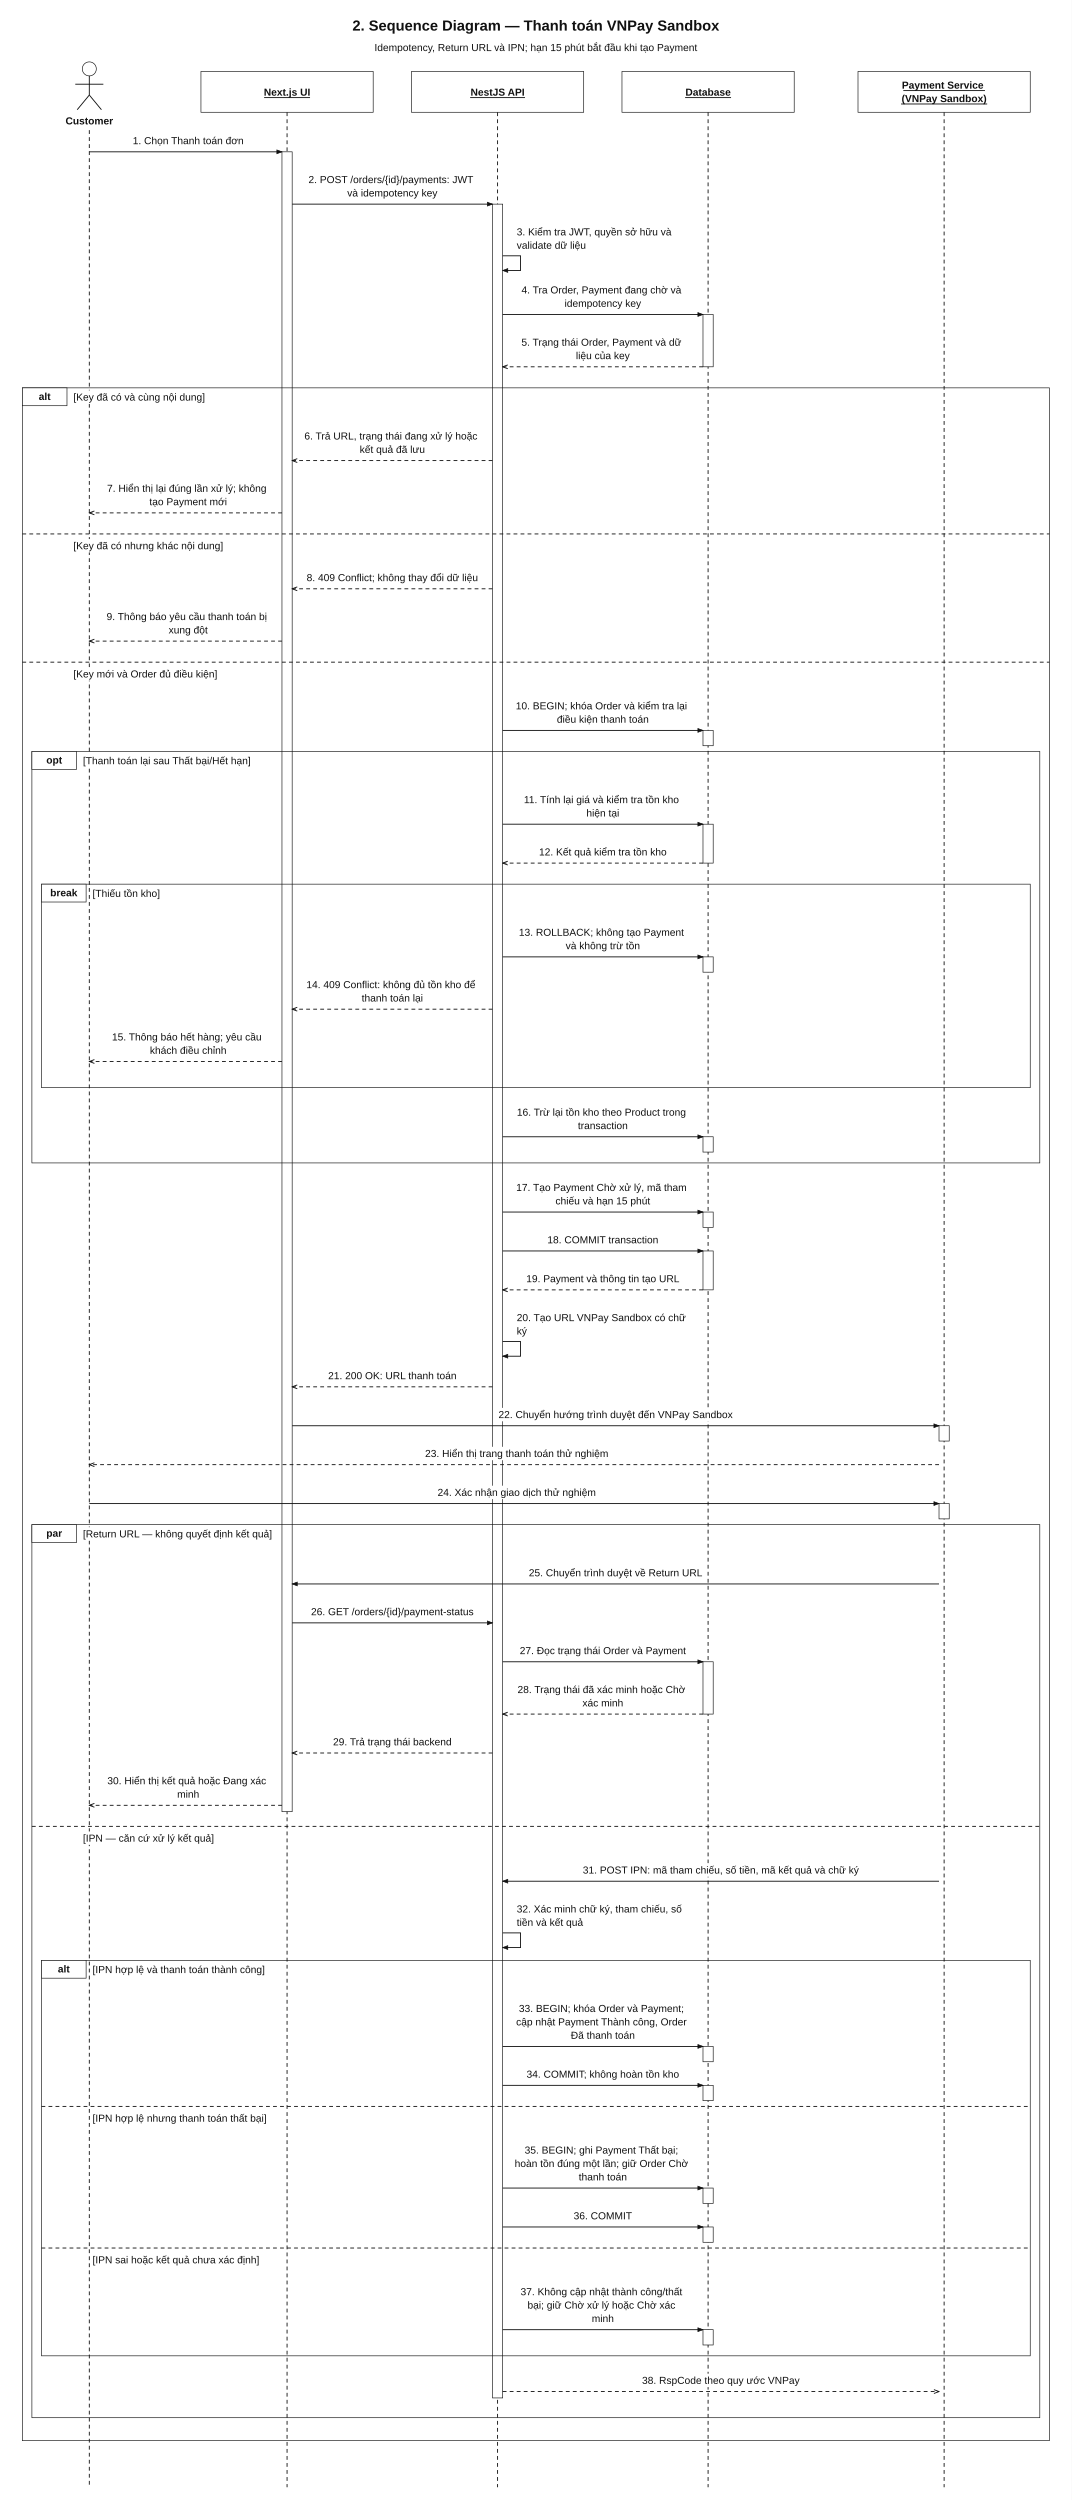
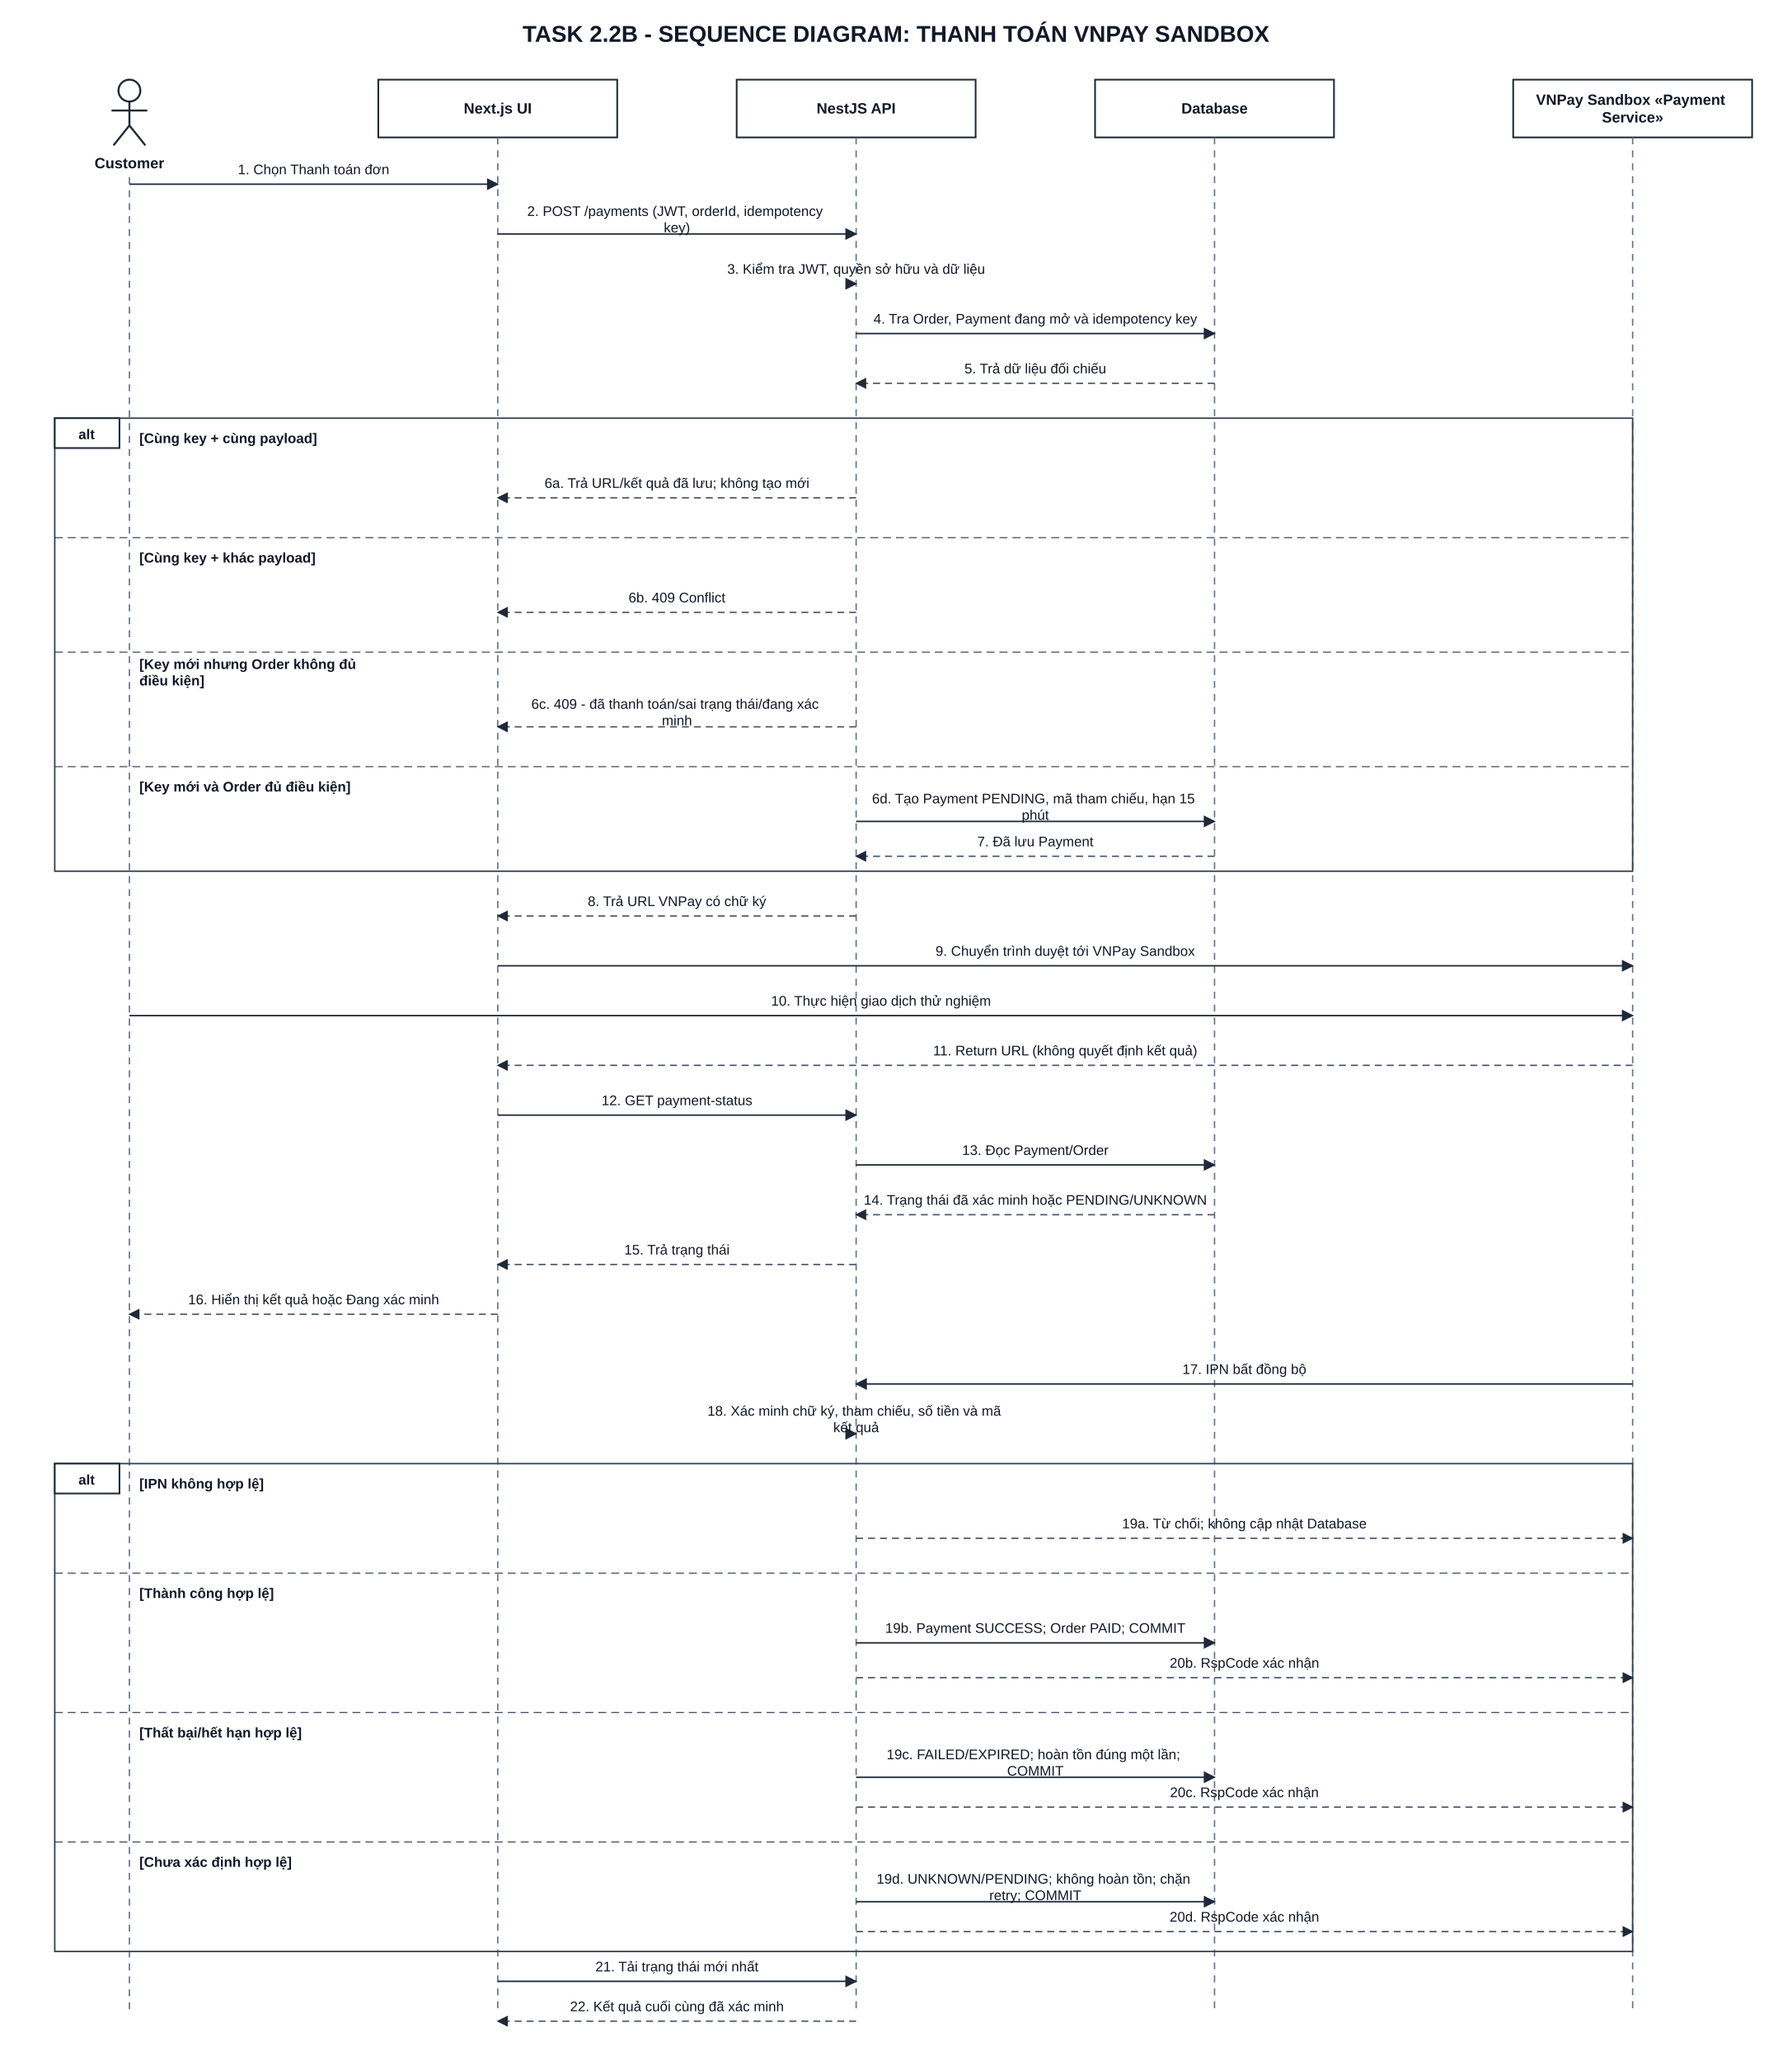
- <svg xmlns="http://www.w3.org/2000/svg" width="1680" height="3919" viewBox="0 0 1680 3919" style="color-scheme:light;background:#ffffff">
+ <svg xmlns="http://www.w3.org/2000/svg" width="1800" height="2070" viewBox="0 0 1800 2070">
+   <rect width="100%" height="100%" fill="white" />
  <defs>
-     <marker id="arrow" markerWidth="10" markerHeight="8" refX="9" refY="4" orient="auto" markerUnits="userSpaceOnUse">
-       <path d="M1,1 L9,4 L1,7" fill="none" stroke="#111" stroke-width="1.4" />
+     <marker id="arrow" viewBox="0 0 10 10" refX="9" refY="5" markerWidth="8" markerHeight="8" orient="auto-start-reverse">
+       <path d="M 0 0 L 10 5 L 0 10 z" fill="#1f2937" />
    </marker>
-     <marker id="call" markerWidth="10" markerHeight="8" refX="9" refY="4" orient="auto" markerUnits="userSpaceOnUse">
-       <path d="M1,1 L9,4 L1,7 Z" fill="#111" stroke="#111" />
-     </marker>
+     <style>.lane{fill:#f8fafc;stroke:#64748b;stroke-width:1.4}.box{fill:white;stroke:#1f2937;stroke-width:1.7}.decision{fill:#fff;stroke:#1f2937;stroke-width:1.7}.flow{fill:none;stroke:#1f2937;stroke-width:1.8;marker-end:url(#arrow)}.life{stroke:#64748b;stroke-width:1.4;stroke-dasharray:7 6}.msg{stroke:#1f2937;stroke-width:1.5;marker-end:url(#arrow)}.ret{stroke:#475569;stroke-width:1.4;stroke-dasharray:7 5;marker-end:url(#arrow)}.frame{fill:none;stroke:#334155;stroke-width:1.5}.guard{font-family:Arial,sans-serif;font-size:14px;font-weight:700;fill:#111827}</style>
  </defs>
-   <rect width="100%" height="100%" fill="#fff" />
-   <rect x="550.5" y="25" width="579.0" height="28" fill="#fff" />
-   <text x="840.0" y="48" text-anchor="middle" font-family="Arial, sans-serif" font-size="23" font-weight="700" fill="#111">
-     <tspan x="840.0" dy="0">2. Sequence Diagram — Thanh toán VNPay Sandbox</tspan>
-   </text>
-   <rect x="585.508" y="64" width="508.984" height="21" fill="#fff" />
-   <text x="840.0" y="80" text-anchor="middle" font-family="Arial, sans-serif" font-size="16" font-weight="400" fill="#111">
-     <tspan x="840.0" dy="0">Idempotency, Return URL và IPN; hạn 15 phút bắt đầu khi tạo Payment</tspan>
-   </text>
-   <ellipse cx="140.0" cy="108.0" rx="11.0" ry="11.0" fill="#fff" stroke="#111" />
-   <polyline points="140,119 140,149" fill="none" stroke="#111" stroke-width="1.4" />
-   <polyline points="118,132 162,132" fill="none" stroke="#111" stroke-width="1.4" />
-   <polyline points="140,149 121,172" fill="none" stroke="#111" stroke-width="1.4" />
-   <polyline points="140,149 159,172" fill="none" stroke="#111" stroke-width="1.4" />
-   <rect x="99.5" y="179" width="81.0" height="21" fill="#fff" />
-   <text x="140" y="195" text-anchor="middle" font-family="Arial, sans-serif" font-size="16" font-weight="700" fill="#111">
-     <tspan x="140" dy="0">Customer</tspan>
-   </text>
-   <polyline points="140,204 140,3899" fill="none" stroke="#111" stroke-width="1.4" stroke-dasharray="6 5" />
-   <rect x="315" y="112" width="270" height="64" fill="#fff" stroke="#111" />
-   <rect x="411.0" y="134" width="78.0" height="21" fill="#fff" />
-   <text x="450" y="150" text-anchor="middle" font-family="Arial, sans-serif" font-size="16" font-weight="700" fill="#111">
-     <tspan x="450" dy="0">Next.js UI</tspan>
-   </text>
-   <polyline points="414.0,153 486.0,153" fill="none" stroke="#111" stroke-width="1.4" />
-   <polyline points="450,176 450,3899" fill="none" stroke="#111" stroke-width="1.4" stroke-dasharray="6 5" />
-   <rect x="645" y="112" width="270" height="64" fill="#fff" stroke="#111" />
-   <rect x="734.0" y="134" width="92.0" height="21" fill="#fff" />
-   <text x="780" y="150" text-anchor="middle" font-family="Arial, sans-serif" font-size="16" font-weight="700" fill="#111">
-     <tspan x="780" dy="0">NestJS API</tspan>
-   </text>
-   <polyline points="737.0,153 823.0,153" fill="none" stroke="#111" stroke-width="1.4" />
-   <polyline points="780,176 780,3899" fill="none" stroke="#111" stroke-width="1.4" stroke-dasharray="6 5" />
-   <rect x="975" y="112" width="270" height="64" fill="#fff" stroke="#111" />
-   <rect x="1071.0" y="134" width="78.0" height="21" fill="#fff" />
-   <text x="1110" y="150" text-anchor="middle" font-family="Arial, sans-serif" font-size="16" font-weight="700" fill="#111">
-     <tspan x="1110" dy="0">Database</tspan>
-   </text>
-   <polyline points="1074.0,153 1146.0,153" fill="none" stroke="#111" stroke-width="1.4" />
-   <polyline points="1110,176 1110,3899" fill="none" stroke="#111" stroke-width="1.4" stroke-dasharray="6 5" />
-   <rect x="1345" y="112" width="270" height="64" fill="#fff" stroke="#111" />
-   <rect x="1409.5" y="123" width="141.0" height="42" fill="#fff" />
-   <text x="1480" y="139" text-anchor="middle" font-family="Arial, sans-serif" font-size="16" font-weight="700" fill="#111">
-     <tspan x="1480" dy="0">Payment Service</tspan>
-     <tspan x="1480" dy="21">(VNPay Sandbox)</tspan>
-   </text>
-   <polyline points="1416.0,142 1544.0,142" fill="none" stroke="#111" stroke-width="1.4" />
-   <polyline points="1412.5,163 1547.5,163" fill="none" stroke="#111" stroke-width="1.4" />
-   <polyline points="1480,176 1480,3899" fill="none" stroke="#111" stroke-width="1.4" stroke-dasharray="6 5" />
-   <rect x="442" y="238" width="16" height="2602" fill="#fff" stroke="#111" />
-   <rect x="772" y="320" width="16" height="3439" fill="#fff" stroke="#111" />
-   <rect x="1102" y="493" width="16" height="82" fill="#fff" stroke="#111" />
-   <rect x="1102" y="1145" width="16" height="24" fill="#fff" stroke="#111" />
-   <rect x="1102" y="1292" width="16" height="61" fill="#fff" stroke="#111" />
-   <rect x="1102" y="1500" width="16" height="24" fill="#fff" stroke="#111" />
-   <rect x="1102" y="1782" width="16" height="24" fill="#fff" stroke="#111" />
-   <rect x="1102" y="1900" width="16" height="24" fill="#fff" stroke="#111" />
-   <rect x="1102" y="1961" width="16" height="61" fill="#fff" stroke="#111" />
-   <rect x="1472" y="2235" width="16" height="24" fill="#fff" stroke="#111" />
-   <rect x="1472" y="2357" width="16" height="24" fill="#fff" stroke="#111" />
-   <rect x="1102" y="2605" width="16" height="82" fill="#fff" stroke="#111" />
-   <rect x="1102" y="3208" width="16" height="24" fill="#fff" stroke="#111" />
-   <rect x="1102" y="3269" width="16" height="24" fill="#fff" stroke="#111" />
-   <rect x="1102" y="3430" width="16" height="24" fill="#fff" stroke="#111" />
-   <rect x="1102" y="3491" width="16" height="24" fill="#fff" stroke="#111" />
-   <rect x="1102" y="3652" width="16" height="24" fill="#fff" stroke="#111" />
-   <rect x="205.0" y="210" width="180.0" height="21" fill="#fff" />
-   <text x="295.0" y="226" text-anchor="middle" font-family="Arial, sans-serif" font-size="16" font-weight="400" fill="#111">
-     <tspan x="295.0" dy="0">1. Chọn Thanh toán đơn</tspan>
-   </text>
-   <polyline points="140,238 442,238" fill="none" stroke="#111" stroke-width="1.4" marker-end="url(#call)" />
-   <rect x="484.5" y="271" width="261.0" height="42" fill="#fff" />
-   <text x="615.0" y="287" text-anchor="middle" font-family="Arial, sans-serif" font-size="16" font-weight="400" fill="#111">
-     <tspan x="615.0" dy="0">2. POST /orders/{id}/payments: JWT</tspan>
-     <tspan x="615.0" dy="21">và idempotency key</tspan>
-   </text>
-   <polyline points="458,320 772,320" fill="none" stroke="#111" stroke-width="1.4" marker-end="url(#call)" />
-   <rect x="807" y="353" width="247.984" height="42" fill="#fff" />
-   <text x="810" y="369" text-anchor="start" font-family="Arial, sans-serif" font-size="16" font-weight="400" fill="#111">
-     <tspan x="810" dy="0">3. Kiểm tra JWT, quyền sở hữu và</tspan>
-     <tspan x="810" dy="21">validate dữ liệu</tspan>
-   </text>
-   <polyline points="788,401 816,401 816,424 788,424" fill="none" stroke="#111" stroke-width="1.4" marker-end="url(#call)" />
-   <rect x="817.508" y="444" width="254.984" height="42" fill="#fff" />
-   <text x="945.0" y="460" text-anchor="middle" font-family="Arial, sans-serif" font-size="16" font-weight="400" fill="#111">
-     <tspan x="945.0" dy="0">4. Tra Order, Payment đang chờ và</tspan>
-     <tspan x="945.0" dy="21">idempotency key</tspan>
-   </text>
-   <polyline points="788,493 1102,493" fill="none" stroke="#111" stroke-width="1.4" marker-end="url(#call)" />
-   <rect x="817.508" y="526" width="254.984" height="42" fill="#fff" />
-   <text x="945.0" y="542" text-anchor="middle" font-family="Arial, sans-serif" font-size="16" font-weight="400" fill="#111">
-     <tspan x="945.0" dy="0">5. Trạng thái Order, Payment và dữ</tspan>
-     <tspan x="945.0" dy="21">liệu của key</tspan>
-   </text>
-   <polyline points="1102,575 788,575" fill="none" stroke="#111" stroke-width="1.4" stroke-dasharray="6 5" marker-end="url(#arrow)" />
-   <rect x="35" y="608" width="1610" height="3218" fill="none" stroke="#111" />
-   <rect x="35" y="608" width="70" height="28" fill="#fff" stroke="#111" />
-   <rect x="58.0" y="611" width="24.0" height="21" fill="#fff" />
-   <text x="70" y="627" text-anchor="middle" font-family="Arial, sans-serif" font-size="16" font-weight="700" fill="#111">
-     <tspan x="70" dy="0">alt</tspan>
-   </text>
-   <rect x="112" y="612" width="211.0" height="21" fill="#fff" />
-   <text x="115" y="628" text-anchor="start" font-family="Arial, sans-serif" font-size="16" font-weight="400" fill="#111">
-     <tspan x="115" dy="0">[Key đã có và cùng nội dung]</tspan>
-   </text>
-   <rect x="477.0" y="673" width="276.0" height="42" fill="#fff" />
-   <text x="615.0" y="689" text-anchor="middle" font-family="Arial, sans-serif" font-size="16" font-weight="400" fill="#111">
-     <tspan x="615.0" dy="0">6. Trả URL, trạng thái đang xử lý hoặc</tspan>
-     <tspan x="615.0" dy="21">kết quả đã lưu</tspan>
-   </text>
-   <polyline points="772,722 458,722" fill="none" stroke="#111" stroke-width="1.4" stroke-dasharray="6 5" marker-end="url(#arrow)" />
-   <rect x="167.0" y="755" width="256.0" height="42" fill="#fff" />
-   <text x="295.0" y="771" text-anchor="middle" font-family="Arial, sans-serif" font-size="16" font-weight="400" fill="#111">
-     <tspan x="295.0" dy="0">7. Hiển thị lại đúng lần xử lý; không</tspan>
-     <tspan x="295.0" dy="21">tạo Payment mới</tspan>
-   </text>
-   <polyline points="442,804 140,804" fill="none" stroke="#111" stroke-width="1.4" stroke-dasharray="6 5" marker-end="url(#arrow)" />
-   <polyline points="35,837 1645,837" fill="none" stroke="#111" stroke-width="1.4" stroke-dasharray="6 5" />
-   <rect x="112" y="845" width="240.0" height="21" fill="#fff" />
-   <text x="115" y="861" text-anchor="start" font-family="Arial, sans-serif" font-size="16" font-weight="400" fill="#111">
-     <tspan x="115" dy="0">[Key đã có nhưng khác nội dung]</tspan>
-   </text>
-   <rect x="478.0" y="895" width="274.0" height="21" fill="#fff" />
-   <text x="615.0" y="911" text-anchor="middle" font-family="Arial, sans-serif" font-size="16" font-weight="400" fill="#111">
-     <tspan x="615.0" dy="0">8. 409 Conflict; không thay đổi dữ liệu</tspan>
-   </text>
-   <polyline points="772,923 458,923" fill="none" stroke="#111" stroke-width="1.4" stroke-dasharray="6 5" marker-end="url(#arrow)" />
-   <rect x="167.0" y="956" width="256.0" height="42" fill="#fff" />
-   <text x="295.0" y="972" text-anchor="middle" font-family="Arial, sans-serif" font-size="16" font-weight="400" fill="#111">
-     <tspan x="295.0" dy="0">9. Thông báo yêu cầu thanh toán bị</tspan>
-     <tspan x="295.0" dy="21">xung đột</tspan>
-   </text>
-   <polyline points="442,1005 140,1005" fill="none" stroke="#111" stroke-width="1.4" stroke-dasharray="6 5" marker-end="url(#arrow)" />
-   <polyline points="35,1038 1645,1038" fill="none" stroke="#111" stroke-width="1.4" stroke-dasharray="6 5" />
-   <rect x="112" y="1046" width="230.0" height="21" fill="#fff" />
-   <text x="115" y="1062" text-anchor="start" font-family="Arial, sans-serif" font-size="16" font-weight="400" fill="#111">
-     <tspan x="115" dy="0">[Key mới và Order đủ điều kiện]</tspan>
-   </text>
-   <rect x="809.5" y="1096" width="271.0" height="42" fill="#fff" />
-   <text x="945.0" y="1112" text-anchor="middle" font-family="Arial, sans-serif" font-size="16" font-weight="400" fill="#111">
-     <tspan x="945.0" dy="0">10. BEGIN; khóa Order và kiểm tra lại</tspan>
-     <tspan x="945.0" dy="21">điều kiện thanh toán</tspan>
-   </text>
-   <polyline points="788,1145 1102,1145" fill="none" stroke="#111" stroke-width="1.4" marker-end="url(#call)" />
-   <rect x="50" y="1178" width="1580" height="645" fill="none" stroke="#111" />
-   <rect x="50" y="1178" width="70" height="28" fill="#fff" stroke="#111" />
-   <rect x="69.5" y="1181" width="31.0" height="21" fill="#fff" />
-   <text x="85" y="1197" text-anchor="middle" font-family="Arial, sans-serif" font-size="16" font-weight="700" fill="#111">
-     <tspan x="85" dy="0">opt</tspan>
-   </text>
-   <rect x="127" y="1182" width="268.0" height="21" fill="#fff" />
-   <text x="130" y="1198" text-anchor="start" font-family="Arial, sans-serif" font-size="16" font-weight="400" fill="#111">
-     <tspan x="130" dy="0">[Thanh toán lại sau Thất bại/Hết hạn]</tspan>
-   </text>
-   <rect x="821.008" y="1243" width="247.984" height="42" fill="#fff" />
-   <text x="945.0" y="1259" text-anchor="middle" font-family="Arial, sans-serif" font-size="16" font-weight="400" fill="#111">
-     <tspan x="945.0" dy="0">11. Tính lại giá và kiểm tra tồn kho</tspan>
-     <tspan x="945.0" dy="21">hiện tại</tspan>
-   </text>
-   <polyline points="788,1292 1102,1292" fill="none" stroke="#111" stroke-width="1.4" marker-end="url(#call)" />
-   <rect x="843.5" y="1325" width="203.0" height="21" fill="#fff" />
-   <text x="945.0" y="1341" text-anchor="middle" font-family="Arial, sans-serif" font-size="16" font-weight="400" fill="#111">
-     <tspan x="945.0" dy="0">12. Kết quả kiểm tra tồn kho</tspan>
-   </text>
-   <polyline points="1102,1353 788,1353" fill="none" stroke="#111" stroke-width="1.4" stroke-dasharray="6 5" marker-end="url(#arrow)" />
-   <rect x="65" y="1386" width="1550" height="319" fill="none" stroke="#111" />
-   <rect x="65" y="1386" width="70" height="28" fill="#fff" stroke="#111" />
-   <rect x="75.5" y="1389" width="49.0" height="21" fill="#fff" />
-   <text x="100" y="1405" text-anchor="middle" font-family="Arial, sans-serif" font-size="16" font-weight="700" fill="#111">
-     <tspan x="100" dy="0">break</tspan>
-   </text>
-   <rect x="142" y="1390" width="111.0" height="21" fill="#fff" />
-   <text x="145" y="1406" text-anchor="start" font-family="Arial, sans-serif" font-size="16" font-weight="400" fill="#111">
-     <tspan x="145" dy="0">[Thiếu tồn kho]</tspan>
-   </text>
-   <rect x="813.0" y="1451" width="264.0" height="42" fill="#fff" />
-   <text x="945.0" y="1467" text-anchor="middle" font-family="Arial, sans-serif" font-size="16" font-weight="400" fill="#111">
-     <tspan x="945.0" dy="0">13. ROLLBACK; không tạo Payment</tspan>
-     <tspan x="945.0" dy="21">và không trừ tồn</tspan>
-   </text>
-   <polyline points="788,1500 1102,1500" fill="none" stroke="#111" stroke-width="1.4" marker-end="url(#call)" />
-   <rect x="480.5" y="1533" width="269.0" height="42" fill="#fff" />
-   <text x="615.0" y="1549" text-anchor="middle" font-family="Arial, sans-serif" font-size="16" font-weight="400" fill="#111">
-     <tspan x="615.0" dy="0">14. 409 Conflict: không đủ tồn kho để</tspan>
-     <tspan x="615.0" dy="21">thanh toán lại</tspan>
-   </text>
-   <polyline points="772,1582 458,1582" fill="none" stroke="#111" stroke-width="1.4" stroke-dasharray="6 5" marker-end="url(#arrow)" />
-   <rect x="175.5" y="1615" width="239.0" height="42" fill="#fff" />
-   <text x="295.0" y="1631" text-anchor="middle" font-family="Arial, sans-serif" font-size="16" font-weight="400" fill="#111">
-     <tspan x="295.0" dy="0">15. Thông báo hết hàng; yêu cầu</tspan>
-     <tspan x="295.0" dy="21">khách điều chỉnh</tspan>
-   </text>
-   <polyline points="442,1664 140,1664" fill="none" stroke="#111" stroke-width="1.4" stroke-dasharray="6 5" marker-end="url(#arrow)" />
-   <rect x="810.5" y="1733" width="269.0" height="42" fill="#fff" />
-   <text x="945.0" y="1749" text-anchor="middle" font-family="Arial, sans-serif" font-size="16" font-weight="400" fill="#111">
-     <tspan x="945.0" dy="0">16. Trừ lại tồn kho theo Product trong</tspan>
-     <tspan x="945.0" dy="21">transaction</tspan>
-   </text>
-   <polyline points="788,1782 1102,1782" fill="none" stroke="#111" stroke-width="1.4" marker-end="url(#call)" />
-   <rect x="809.5" y="1851" width="271.0" height="42" fill="#fff" />
-   <text x="945.0" y="1867" text-anchor="middle" font-family="Arial, sans-serif" font-size="16" font-weight="400" fill="#111">
-     <tspan x="945.0" dy="0">17. Tạo Payment Chờ xử lý, mã tham</tspan>
-     <tspan x="945.0" dy="21">chiếu và hạn 15 phút</tspan>
-   </text>
-   <polyline points="788,1900 1102,1900" fill="none" stroke="#111" stroke-width="1.4" marker-end="url(#call)" />
-   <rect x="856.0" y="1933" width="178.0" height="21" fill="#fff" />
-   <text x="945.0" y="1949" text-anchor="middle" font-family="Arial, sans-serif" font-size="16" font-weight="400" fill="#111">
-     <tspan x="945.0" dy="0">18. COMMIT transaction</tspan>
-   </text>
-   <polyline points="788,1961 1102,1961" fill="none" stroke="#111" stroke-width="1.4" marker-end="url(#call)" />
-   <rect x="823.0" y="1994" width="244.0" height="21" fill="#fff" />
-   <text x="945.0" y="2010" text-anchor="middle" font-family="Arial, sans-serif" font-size="16" font-weight="400" fill="#111">
-     <tspan x="945.0" dy="0">19. Payment và thông tin tạo URL</tspan>
-   </text>
-   <polyline points="1102,2022 788,2022" fill="none" stroke="#111" stroke-width="1.4" stroke-dasharray="6 5" marker-end="url(#arrow)" />
-   <rect x="807" y="2055" width="273.0" height="42" fill="#fff" />
-   <text x="810" y="2071" text-anchor="start" font-family="Arial, sans-serif" font-size="16" font-weight="400" fill="#111">
-     <tspan x="810" dy="0">20. Tạo URL VNPay Sandbox có chữ</tspan>
-     <tspan x="810" dy="21">ký</tspan>
-   </text>
-   <polyline points="788,2103 816,2103 816,2126 788,2126" fill="none" stroke="#111" stroke-width="1.4" marker-end="url(#call)" />
-   <rect x="512.0" y="2146" width="206.0" height="21" fill="#fff" />
-   <text x="615.0" y="2162" text-anchor="middle" font-family="Arial, sans-serif" font-size="16" font-weight="400" fill="#111">
-     <tspan x="615.0" dy="0">21. 200 OK: URL thanh toán</tspan>
-   </text>
-   <polyline points="772,2174 458,2174" fill="none" stroke="#111" stroke-width="1.4" stroke-dasharray="6 5" marker-end="url(#arrow)" />
-   <rect x="778.5" y="2207" width="373.0" height="21" fill="#fff" />
-   <text x="965.0" y="2223" text-anchor="middle" font-family="Arial, sans-serif" font-size="16" font-weight="400" fill="#111">
-     <tspan x="965.0" dy="0">22. Chuyển hướng trình duyệt đến VNPay Sandbox</tspan>
-   </text>
-   <polyline points="458,2235 1472,2235" fill="none" stroke="#111" stroke-width="1.4" marker-end="url(#call)" />
-   <rect x="664.5" y="2268" width="291.0" height="21" fill="#fff" />
-   <text x="810.0" y="2284" text-anchor="middle" font-family="Arial, sans-serif" font-size="16" font-weight="400" fill="#111">
-     <tspan x="810.0" dy="0">23. Hiển thị trang thanh toán thử nghiệm</tspan>
-   </text>
-   <polyline points="1472,2296 140,2296" fill="none" stroke="#111" stroke-width="1.4" stroke-dasharray="6 5" marker-end="url(#arrow)" />
-   <rect x="683.0" y="2329" width="254.0" height="21" fill="#fff" />
-   <text x="810.0" y="2345" text-anchor="middle" font-family="Arial, sans-serif" font-size="16" font-weight="400" fill="#111">
-     <tspan x="810.0" dy="0">24. Xác nhận giao dịch thử nghiệm</tspan>
-   </text>
-   <polyline points="140,2357 1472,2357" fill="none" stroke="#111" stroke-width="1.4" marker-end="url(#call)" />
-   <rect x="50" y="2390" width="1580" height="1400" fill="none" stroke="#111" />
-   <rect x="50" y="2390" width="70" height="28" fill="#fff" stroke="#111" />
-   <rect x="69.5" y="2393" width="31.0" height="21" fill="#fff" />
-   <text x="85" y="2409" text-anchor="middle" font-family="Arial, sans-serif" font-size="16" font-weight="700" fill="#111">
-     <tspan x="85" dy="0">par</tspan>
-   </text>
-   <rect x="127" y="2394" width="301.0" height="21" fill="#fff" />
-   <text x="130" y="2410" text-anchor="start" font-family="Arial, sans-serif" font-size="16" font-weight="400" fill="#111">
-     <tspan x="130" dy="0">[Return URL — không quyết định kết quả]</tspan>
-   </text>
-   <rect x="827.0" y="2455" width="276.0" height="21" fill="#fff" />
-   <text x="965.0" y="2471" text-anchor="middle" font-family="Arial, sans-serif" font-size="16" font-weight="400" fill="#111">
-     <tspan x="965.0" dy="0">25. Chuyển trình duyệt về Return URL</tspan>
-   </text>
-   <polyline points="1472,2483 458,2483" fill="none" stroke="#111" stroke-width="1.4" marker-end="url(#call)" />
-   <rect x="486.5" y="2516" width="257.0" height="21" fill="#fff" />
-   <text x="615.0" y="2532" text-anchor="middle" font-family="Arial, sans-serif" font-size="16" font-weight="400" fill="#111">
-     <tspan x="615.0" dy="0">26. GET /orders/{id}/payment-status</tspan>
-   </text>
-   <polyline points="458,2544 772,2544" fill="none" stroke="#111" stroke-width="1.4" marker-end="url(#call)" />
-   <rect x="813.5" y="2577" width="263.0" height="21" fill="#fff" />
-   <text x="945.0" y="2593" text-anchor="middle" font-family="Arial, sans-serif" font-size="16" font-weight="400" fill="#111">
-     <tspan x="945.0" dy="0">27. Đọc trạng thái Order và Payment</tspan>
-   </text>
-   <polyline points="788,2605 1102,2605" fill="none" stroke="#111" stroke-width="1.4" marker-end="url(#call)" />
-   <rect x="810.5" y="2638" width="269.0" height="42" fill="#fff" />
-   <text x="945.0" y="2654" text-anchor="middle" font-family="Arial, sans-serif" font-size="16" font-weight="400" fill="#111">
-     <tspan x="945.0" dy="0">28. Trạng thái đã xác minh hoặc Chờ</tspan>
-     <tspan x="945.0" dy="21">xác minh</tspan>
-   </text>
-   <polyline points="1102,2687 788,2687" fill="none" stroke="#111" stroke-width="1.4" stroke-dasharray="6 5" marker-end="url(#arrow)" />
-   <rect x="519.5" y="2720" width="191.0" height="21" fill="#fff" />
-   <text x="615.0" y="2736" text-anchor="middle" font-family="Arial, sans-serif" font-size="16" font-weight="400" fill="#111">
-     <tspan x="615.0" dy="0">29. Trả trạng thái backend</tspan>
-   </text>
-   <polyline points="772,2748 458,2748" fill="none" stroke="#111" stroke-width="1.4" stroke-dasharray="6 5" marker-end="url(#arrow)" />
-   <rect x="168.0" y="2781" width="254.0" height="42" fill="#fff" />
-   <text x="295.0" y="2797" text-anchor="middle" font-family="Arial, sans-serif" font-size="16" font-weight="400" fill="#111">
-     <tspan x="295.0" dy="0">30. Hiển thị kết quả hoặc Đang xác</tspan>
-     <tspan x="295.0" dy="21">minh</tspan>
-   </text>
-   <polyline points="442,2830 140,2830" fill="none" stroke="#111" stroke-width="1.4" stroke-dasharray="6 5" marker-end="url(#arrow)" />
-   <polyline points="50,2863 1630,2863" fill="none" stroke="#111" stroke-width="1.4" stroke-dasharray="6 5" />
-   <rect x="127" y="2871" width="209.0" height="21" fill="#fff" />
-   <text x="130" y="2887" text-anchor="start" font-family="Arial, sans-serif" font-size="16" font-weight="400" fill="#111">
-     <tspan x="130" dy="0">[IPN — căn cứ xử lý kết quả]</tspan>
-   </text>
-   <rect x="913.5" y="2921" width="433.0" height="21" fill="#fff" />
-   <text x="1130.0" y="2937" text-anchor="middle" font-family="Arial, sans-serif" font-size="16" font-weight="400" fill="#111">
-     <tspan x="1130.0" dy="0">31. POST IPN: mã tham chiếu, số tiền, mã kết quả và chữ ký</tspan>
-   </text>
-   <polyline points="1472,2949 788,2949" fill="none" stroke="#111" stroke-width="1.4" marker-end="url(#call)" />
-   <rect x="807" y="2982" width="262.0" height="42" fill="#fff" />
-   <text x="810" y="2998" text-anchor="start" font-family="Arial, sans-serif" font-size="16" font-weight="400" fill="#111">
-     <tspan x="810" dy="0">32. Xác minh chữ ký, tham chiếu, số</tspan>
-     <tspan x="810" dy="21">tiền và kết quả</tspan>
-   </text>
-   <polyline points="788,3030 816,3030 816,3053 788,3053" fill="none" stroke="#111" stroke-width="1.4" marker-end="url(#call)" />
-   <rect x="65" y="3073" width="1550" height="620" fill="none" stroke="#111" />
-   <rect x="65" y="3073" width="70" height="28" fill="#fff" stroke="#111" />
-   <rect x="88.0" y="3076" width="24.0" height="21" fill="#fff" />
-   <text x="100" y="3092" text-anchor="middle" font-family="Arial, sans-serif" font-size="16" font-weight="700" fill="#111">
-     <tspan x="100" dy="0">alt</tspan>
-   </text>
-   <rect x="142" y="3077" width="274.0" height="21" fill="#fff" />
-   <text x="145" y="3093" text-anchor="start" font-family="Arial, sans-serif" font-size="16" font-weight="400" fill="#111">
-     <tspan x="145" dy="0">[IPN hợp lệ và thanh toán thành công]</tspan>
-   </text>
-   <rect x="809.5" y="3138" width="271.0" height="63" fill="#fff" />
-   <text x="945.0" y="3154" text-anchor="middle" font-family="Arial, sans-serif" font-size="16" font-weight="400" fill="#111">
-     <tspan x="945.0" dy="0">33. BEGIN; khóa Order và Payment;</tspan>
-     <tspan x="945.0" dy="21">cập nhật Payment Thành công, Order</tspan>
-     <tspan x="945.0" dy="21">Đã thanh toán</tspan>
-   </text>
-   <polyline points="788,3208 1102,3208" fill="none" stroke="#111" stroke-width="1.4" marker-end="url(#call)" />
-   <rect x="823.008" y="3241" width="243.984" height="21" fill="#fff" />
-   <text x="945.0" y="3257" text-anchor="middle" font-family="Arial, sans-serif" font-size="16" font-weight="400" fill="#111">
-     <tspan x="945.0" dy="0">34. COMMIT; không hoàn tồn kho</tspan>
-   </text>
-   <polyline points="788,3269 1102,3269" fill="none" stroke="#111" stroke-width="1.4" marker-end="url(#call)" />
-   <polyline points="65,3302 1615,3302" fill="none" stroke="#111" stroke-width="1.4" stroke-dasharray="6 5" />
-   <rect x="142" y="3310" width="277.0" height="21" fill="#fff" />
-   <text x="145" y="3326" text-anchor="start" font-family="Arial, sans-serif" font-size="16" font-weight="400" fill="#111">
-     <tspan x="145" dy="0">[IPN hợp lệ nhưng thanh toán thất bại]</tspan>
-   </text>
-   <rect x="807.0" y="3360" width="276.0" height="63" fill="#fff" />
-   <text x="945.0" y="3376" text-anchor="middle" font-family="Arial, sans-serif" font-size="16" font-weight="400" fill="#111">
-     <tspan x="945.0" dy="0">35. BEGIN; ghi Payment Thất bại;</tspan>
-     <tspan x="945.0" dy="21">hoàn tồn đúng một lần; giữ Order Chờ</tspan>
-     <tspan x="945.0" dy="21">thanh toán</tspan>
-   </text>
-   <polyline points="788,3430 1102,3430" fill="none" stroke="#111" stroke-width="1.4" marker-end="url(#call)" />
-   <rect x="897.0" y="3463" width="96.0" height="21" fill="#fff" />
-   <text x="945.0" y="3479" text-anchor="middle" font-family="Arial, sans-serif" font-size="16" font-weight="400" fill="#111">
-     <tspan x="945.0" dy="0">36. COMMIT</tspan>
-   </text>
-   <polyline points="788,3491 1102,3491" fill="none" stroke="#111" stroke-width="1.4" marker-end="url(#call)" />
-   <polyline points="65,3524 1615,3524" fill="none" stroke="#111" stroke-width="1.4" stroke-dasharray="6 5" />
-   <rect x="142" y="3532" width="266.0" height="21" fill="#fff" />
-   <text x="145" y="3548" text-anchor="start" font-family="Arial, sans-serif" font-size="16" font-weight="400" fill="#111">
-     <tspan x="145" dy="0">[IPN sai hoặc kết quả chưa xác định]</tspan>
-   </text>
-   <rect x="816.5" y="3582" width="257.0" height="63" fill="#fff" />
-   <text x="945.0" y="3598" text-anchor="middle" font-family="Arial, sans-serif" font-size="16" font-weight="400" fill="#111">
-     <tspan x="945.0" dy="0">37. Không cập nhật thành công/thất</tspan>
-     <tspan x="945.0" dy="21">bại; giữ Chờ xử lý hoặc Chờ xác</tspan>
-     <tspan x="945.0" dy="21">minh</tspan>
-   </text>
-   <polyline points="788,3652 1102,3652" fill="none" stroke="#111" stroke-width="1.4" marker-end="url(#call)" />
-   <rect x="1003.0" y="3721" width="254.0" height="21" fill="#fff" />
-   <text x="1130.0" y="3737" text-anchor="middle" font-family="Arial, sans-serif" font-size="16" font-weight="400" fill="#111">
-     <tspan x="1130.0" dy="0">38. RspCode theo quy ước VNPay</tspan>
-   </text>
-   <polyline points="788,3749 1472,3749" fill="none" stroke="#111" stroke-width="1.4" stroke-dasharray="6 5" marker-end="url(#arrow)" />
+   <text x="900" y="42" text-anchor="middle" font-family="Arial, sans-serif" font-size="23" font-weight="700" fill="#111827">
+     <tspan x="900" dy="0">TASK 2.2B - SEQUENCE DIAGRAM: THANH TOÁN VNPAY SANDBOX</tspan>
+   </text>
+   <circle cx="130" cy="91" r="11" fill="white" stroke="#1f2937" stroke-width="2" />
+   <path d="M 130 102 L 130 126 M 112 111 L 148 111 M 130 126 L 114 146 M 130 126 L 146 146" fill="none" stroke="#1f2937" stroke-width="2" />
+   <text x="130" y="169" text-anchor="middle" font-family="Arial, sans-serif" font-size="15" font-weight="700" fill="#111827">
+     <tspan x="130" dy="0">Customer</tspan>
+   </text>
+   <line class="life" x1="130" y1="178" x2="130" y2="2020" />
+   <rect class="box" x="380" y="80" width="240" height="58" />
+   <text x="500" y="114" text-anchor="middle" font-family="Arial, sans-serif" font-size="15" font-weight="700" fill="#111827">
+     <tspan x="500" dy="0">Next.js UI</tspan>
+   </text>
+   <line class="life" x1="500" y1="138" x2="500" y2="2020" />
+   <rect class="box" x="740" y="80" width="240" height="58" />
+   <text x="860" y="114" text-anchor="middle" font-family="Arial, sans-serif" font-size="15" font-weight="700" fill="#111827">
+     <tspan x="860" dy="0">NestJS API</tspan>
+   </text>
+   <line class="life" x1="860" y1="138" x2="860" y2="2020" />
+   <rect class="box" x="1100" y="80" width="240" height="58" />
+   <text x="1220" y="114" text-anchor="middle" font-family="Arial, sans-serif" font-size="15" font-weight="700" fill="#111827">
+     <tspan x="1220" dy="0">Database</tspan>
+   </text>
+   <line class="life" x1="1220" y1="138" x2="1220" y2="2020" />
+   <rect class="box" x="1520" y="80" width="240" height="58" />
+   <text x="1640" y="105.3" text-anchor="middle" font-family="Arial, sans-serif" font-size="15" font-weight="700" fill="#111827">
+     <tspan x="1640" dy="0">VNPay Sandbox «Payment</tspan>
+     <tspan x="1640" dy="17.7">Service»</tspan>
+   </text>
+   <line class="life" x1="1640" y1="138" x2="1640" y2="2020" />
+   <line class="msg" x1="130" y1="185" x2="500" y2="185" />
+   <text x="315" y="175" text-anchor="middle" font-family="Arial, sans-serif" font-size="14" font-weight="400" fill="#111827">
+     <tspan x="315" dy="0">1. Chọn Thanh toán đơn</tspan>
+   </text>
+   <line class="msg" x1="500" y1="235" x2="860" y2="235" />
+   <text x="680" y="216.88" text-anchor="middle" font-family="Arial, sans-serif" font-size="14" font-weight="400" fill="#111827">
+     <tspan x="680" dy="0">2. POST /payments (JWT, orderId, idempotency</tspan>
+     <tspan x="680" dy="16.52">key)</tspan>
+   </text>
+   <line class="msg" x1="860" y1="285" x2="860" y2="285" />
+   <text x="860" y="275" text-anchor="middle" font-family="Arial, sans-serif" font-size="14" font-weight="400" fill="#111827">
+     <tspan x="860" dy="0">3. Kiểm tra JWT, quyền sở hữu và dữ liệu</tspan>
+   </text>
+   <line class="msg" x1="860" y1="335" x2="1220" y2="335" />
+   <text x="1040" y="325" text-anchor="middle" font-family="Arial, sans-serif" font-size="14" font-weight="400" fill="#111827">
+     <tspan x="1040" dy="0">4. Tra Order, Payment đang mở và idempotency key</tspan>
+   </text>
+   <line class="ret" x1="1220" y1="385" x2="860" y2="385" />
+   <text x="1040" y="375" text-anchor="middle" font-family="Arial, sans-serif" font-size="14" font-weight="400" fill="#111827">
+     <tspan x="1040" dy="0">5. Trả dữ liệu đối chiếu</tspan>
+   </text>
+   <rect class="frame" x="55" y="420" width="1585" height="455" />
+   <rect class="box" x="55" y="420" width="65" height="30" />
+   <text x="87" y="441" text-anchor="middle" font-family="Arial, sans-serif" font-size="14" font-weight="700" fill="#111827">
+     <tspan x="87" dy="0">alt</tspan>
+   </text>
+   <text x="140" y="445" text-anchor="start" font-family="Arial, sans-serif" font-size="14" font-weight="700" fill="#111827">
+     <tspan x="140" dy="0">[Cùng key + cùng payload]</tspan>
+   </text>
+   <line class="ret" x1="860" y1="500" x2="500" y2="500" />
+   <text x="680" y="490" text-anchor="middle" font-family="Arial, sans-serif" font-size="14" font-weight="400" fill="#111827">
+     <tspan x="680" dy="0">6a. Trả URL/kết quả đã lưu; không tạo mới</tspan>
+   </text>
+   <line x1="55" y1="540" x2="1640" y2="540" stroke="#334155" stroke-dasharray="8 5" />
+   <text x="140" y="565" text-anchor="start" font-family="Arial, sans-serif" font-size="14" font-weight="700" fill="#111827">
+     <tspan x="140" dy="0">[Cùng key + khác payload]</tspan>
+   </text>
+   <line class="ret" x1="860" y1="615" x2="500" y2="615" />
+   <text x="680" y="605" text-anchor="middle" font-family="Arial, sans-serif" font-size="14" font-weight="400" fill="#111827">
+     <tspan x="680" dy="0">6b. 409 Conflict</tspan>
+   </text>
+   <line x1="55" y1="655" x2="1640" y2="655" stroke="#334155" stroke-dasharray="8 5" />
+   <text x="140" y="671.88" text-anchor="start" font-family="Arial, sans-serif" font-size="14" font-weight="700" fill="#111827">
+     <tspan x="140" dy="0">[Key mới nhưng Order không đủ</tspan>
+     <tspan x="140" dy="16.52">điều kiện]</tspan>
+   </text>
+   <line class="ret" x1="860" y1="730" x2="500" y2="730" />
+   <text x="680" y="711.88" text-anchor="middle" font-family="Arial, sans-serif" font-size="14" font-weight="400" fill="#111827">
+     <tspan x="680" dy="0">6c. 409 - đã thanh toán/sai trạng thái/đang xác</tspan>
+     <tspan x="680" dy="16.52">minh</tspan>
+   </text>
+   <line x1="55" y1="770" x2="1640" y2="770" stroke="#334155" stroke-dasharray="8 5" />
+   <text x="140" y="795" text-anchor="start" font-family="Arial, sans-serif" font-size="14" font-weight="700" fill="#111827">
+     <tspan x="140" dy="0">[Key mới và Order đủ điều kiện]</tspan>
+   </text>
+   <line class="msg" x1="860" y1="825" x2="1220" y2="825" />
+   <text x="1040" y="806.88" text-anchor="middle" font-family="Arial, sans-serif" font-size="14" font-weight="400" fill="#111827">
+     <tspan x="1040" dy="0">6d. Tạo Payment PENDING, mã tham chiếu, hạn 15</tspan>
+     <tspan x="1040" dy="16.52">phút</tspan>
+   </text>
+   <line class="ret" x1="1220" y1="860" x2="860" y2="860" />
+   <text x="1040" y="850" text-anchor="middle" font-family="Arial, sans-serif" font-size="14" font-weight="400" fill="#111827">
+     <tspan x="1040" dy="0">7. Đã lưu Payment</tspan>
+   </text>
+   <line class="ret" x1="860" y1="920" x2="500" y2="920" />
+   <text x="680" y="910" text-anchor="middle" font-family="Arial, sans-serif" font-size="14" font-weight="400" fill="#111827">
+     <tspan x="680" dy="0">8. Trả URL VNPay có chữ ký</tspan>
+   </text>
+   <line class="msg" x1="500" y1="970" x2="1640" y2="970" />
+   <text x="1070" y="960" text-anchor="middle" font-family="Arial, sans-serif" font-size="14" font-weight="400" fill="#111827">
+     <tspan x="1070" dy="0">9. Chuyển trình duyệt tới VNPay Sandbox</tspan>
+   </text>
+   <line class="msg" x1="130" y1="1020" x2="1640" y2="1020" />
+   <text x="885" y="1010" text-anchor="middle" font-family="Arial, sans-serif" font-size="14" font-weight="400" fill="#111827">
+     <tspan x="885" dy="0">10. Thực hiện giao dịch thử nghiệm</tspan>
+   </text>
+   <line class="ret" x1="1640" y1="1070" x2="500" y2="1070" />
+   <text x="1070" y="1060" text-anchor="middle" font-family="Arial, sans-serif" font-size="14" font-weight="400" fill="#111827">
+     <tspan x="1070" dy="0">11. Return URL (không quyết định kết quả)</tspan>
+   </text>
+   <line class="msg" x1="500" y1="1120" x2="860" y2="1120" />
+   <text x="680" y="1110" text-anchor="middle" font-family="Arial, sans-serif" font-size="14" font-weight="400" fill="#111827">
+     <tspan x="680" dy="0">12. GET payment-status</tspan>
+   </text>
+   <line class="msg" x1="860" y1="1170" x2="1220" y2="1170" />
+   <text x="1040" y="1160" text-anchor="middle" font-family="Arial, sans-serif" font-size="14" font-weight="400" fill="#111827">
+     <tspan x="1040" dy="0">13. Đọc Payment/Order</tspan>
+   </text>
+   <line class="ret" x1="1220" y1="1220" x2="860" y2="1220" />
+   <text x="1040" y="1210" text-anchor="middle" font-family="Arial, sans-serif" font-size="14" font-weight="400" fill="#111827">
+     <tspan x="1040" dy="0">14. Trạng thái đã xác minh hoặc PENDING/UNKNOWN</tspan>
+   </text>
+   <line class="ret" x1="860" y1="1270" x2="500" y2="1270" />
+   <text x="680" y="1260" text-anchor="middle" font-family="Arial, sans-serif" font-size="14" font-weight="400" fill="#111827">
+     <tspan x="680" dy="0">15. Trả trạng thái</tspan>
+   </text>
+   <line class="ret" x1="500" y1="1320" x2="130" y2="1320" />
+   <text x="315" y="1310" text-anchor="middle" font-family="Arial, sans-serif" font-size="14" font-weight="400" fill="#111827">
+     <tspan x="315" dy="0">16. Hiển thị kết quả hoặc Đang xác minh</tspan>
+   </text>
+   <line class="msg" x1="1640" y1="1390" x2="860" y2="1390" />
+   <text x="1250" y="1380" text-anchor="middle" font-family="Arial, sans-serif" font-size="14" font-weight="400" fill="#111827">
+     <tspan x="1250" dy="0">17. IPN bất đồng bộ</tspan>
+   </text>
+   <line class="msg" x1="860" y1="1440" x2="860" y2="1440" />
+   <text x="860" y="1421.88" text-anchor="middle" font-family="Arial, sans-serif" font-size="14" font-weight="400" fill="#111827">
+     <tspan x="860" dy="0">18. Xác minh chữ ký, tham chiếu, số tiền và mã</tspan>
+     <tspan x="860" dy="16.52">kết quả</tspan>
+   </text>
+   <rect class="frame" x="55" y="1470" width="1585" height="490" />
+   <rect class="box" x="55" y="1470" width="65" height="30" />
+   <text x="87" y="1491" text-anchor="middle" font-family="Arial, sans-serif" font-size="14" font-weight="700" fill="#111827">
+     <tspan x="87" dy="0">alt</tspan>
+   </text>
+   <text x="140" y="1495" text-anchor="start" font-family="Arial, sans-serif" font-size="14" font-weight="700" fill="#111827">
+     <tspan x="140" dy="0">[IPN không hợp lệ]</tspan>
+   </text>
+   <line class="ret" x1="860" y1="1545" x2="1640" y2="1545" />
+   <text x="1250" y="1535" text-anchor="middle" font-family="Arial, sans-serif" font-size="14" font-weight="400" fill="#111827">
+     <tspan x="1250" dy="0">19a. Từ chối; không cập nhật Database</tspan>
+   </text>
+   <line x1="55" y1="1580" x2="1640" y2="1580" stroke="#334155" stroke-dasharray="8 5" />
+   <text x="140" y="1605" text-anchor="start" font-family="Arial, sans-serif" font-size="14" font-weight="700" fill="#111827">
+     <tspan x="140" dy="0">[Thành công hợp lệ]</tspan>
+   </text>
+   <line class="msg" x1="860" y1="1650" x2="1220" y2="1650" />
+   <text x="1040" y="1640" text-anchor="middle" font-family="Arial, sans-serif" font-size="14" font-weight="400" fill="#111827">
+     <tspan x="1040" dy="0">19b. Payment SUCCESS; Order PAID; COMMIT</tspan>
+   </text>
+   <line class="ret" x1="860" y1="1685" x2="1640" y2="1685" />
+   <text x="1250" y="1675" text-anchor="middle" font-family="Arial, sans-serif" font-size="14" font-weight="400" fill="#111827">
+     <tspan x="1250" dy="0">20b. RspCode xác nhận</tspan>
+   </text>
+   <line x1="55" y1="1720" x2="1640" y2="1720" stroke="#334155" stroke-dasharray="8 5" />
+   <text x="140" y="1745" text-anchor="start" font-family="Arial, sans-serif" font-size="14" font-weight="700" fill="#111827">
+     <tspan x="140" dy="0">[Thất bại/hết hạn hợp lệ]</tspan>
+   </text>
+   <line class="msg" x1="860" y1="1785" x2="1220" y2="1785" />
+   <text x="1040" y="1766.88" text-anchor="middle" font-family="Arial, sans-serif" font-size="14" font-weight="400" fill="#111827">
+     <tspan x="1040" dy="0">19c. FAILED/EXPIRED; hoàn tồn đúng một lần;</tspan>
+     <tspan x="1040" dy="16.52">COMMIT</tspan>
+   </text>
+   <line class="ret" x1="860" y1="1815" x2="1640" y2="1815" />
+   <text x="1250" y="1805" text-anchor="middle" font-family="Arial, sans-serif" font-size="14" font-weight="400" fill="#111827">
+     <tspan x="1250" dy="0">20c. RspCode xác nhận</tspan>
+   </text>
+   <line x1="55" y1="1850" x2="1640" y2="1850" stroke="#334155" stroke-dasharray="8 5" />
+   <text x="140" y="1875" text-anchor="start" font-family="Arial, sans-serif" font-size="14" font-weight="700" fill="#111827">
+     <tspan x="140" dy="0">[Chưa xác định hợp lệ]</tspan>
+   </text>
+   <line class="msg" x1="860" y1="1910" x2="1220" y2="1910" />
+   <text x="1040" y="1891.88" text-anchor="middle" font-family="Arial, sans-serif" font-size="14" font-weight="400" fill="#111827">
+     <tspan x="1040" dy="0">19d. UNKNOWN/PENDING; không hoàn tồn; chặn</tspan>
+     <tspan x="1040" dy="16.52">retry; COMMIT</tspan>
+   </text>
+   <line class="ret" x1="860" y1="1940" x2="1640" y2="1940" />
+   <text x="1250" y="1930" text-anchor="middle" font-family="Arial, sans-serif" font-size="14" font-weight="400" fill="#111827">
+     <tspan x="1250" dy="0">20d. RspCode xác nhận</tspan>
+   </text>
+   <line class="msg" x1="500" y1="1990" x2="860" y2="1990" />
+   <text x="680" y="1980" text-anchor="middle" font-family="Arial, sans-serif" font-size="14" font-weight="400" fill="#111827">
+     <tspan x="680" dy="0">21. Tải trạng thái mới nhất</tspan>
+   </text>
+   <line class="ret" x1="860" y1="2030" x2="500" y2="2030" />
+   <text x="680" y="2020" text-anchor="middle" font-family="Arial, sans-serif" font-size="14" font-weight="400" fill="#111827">
+     <tspan x="680" dy="0">22. Kết quả cuối cùng đã xác minh</tspan>
+   </text>
</svg>
